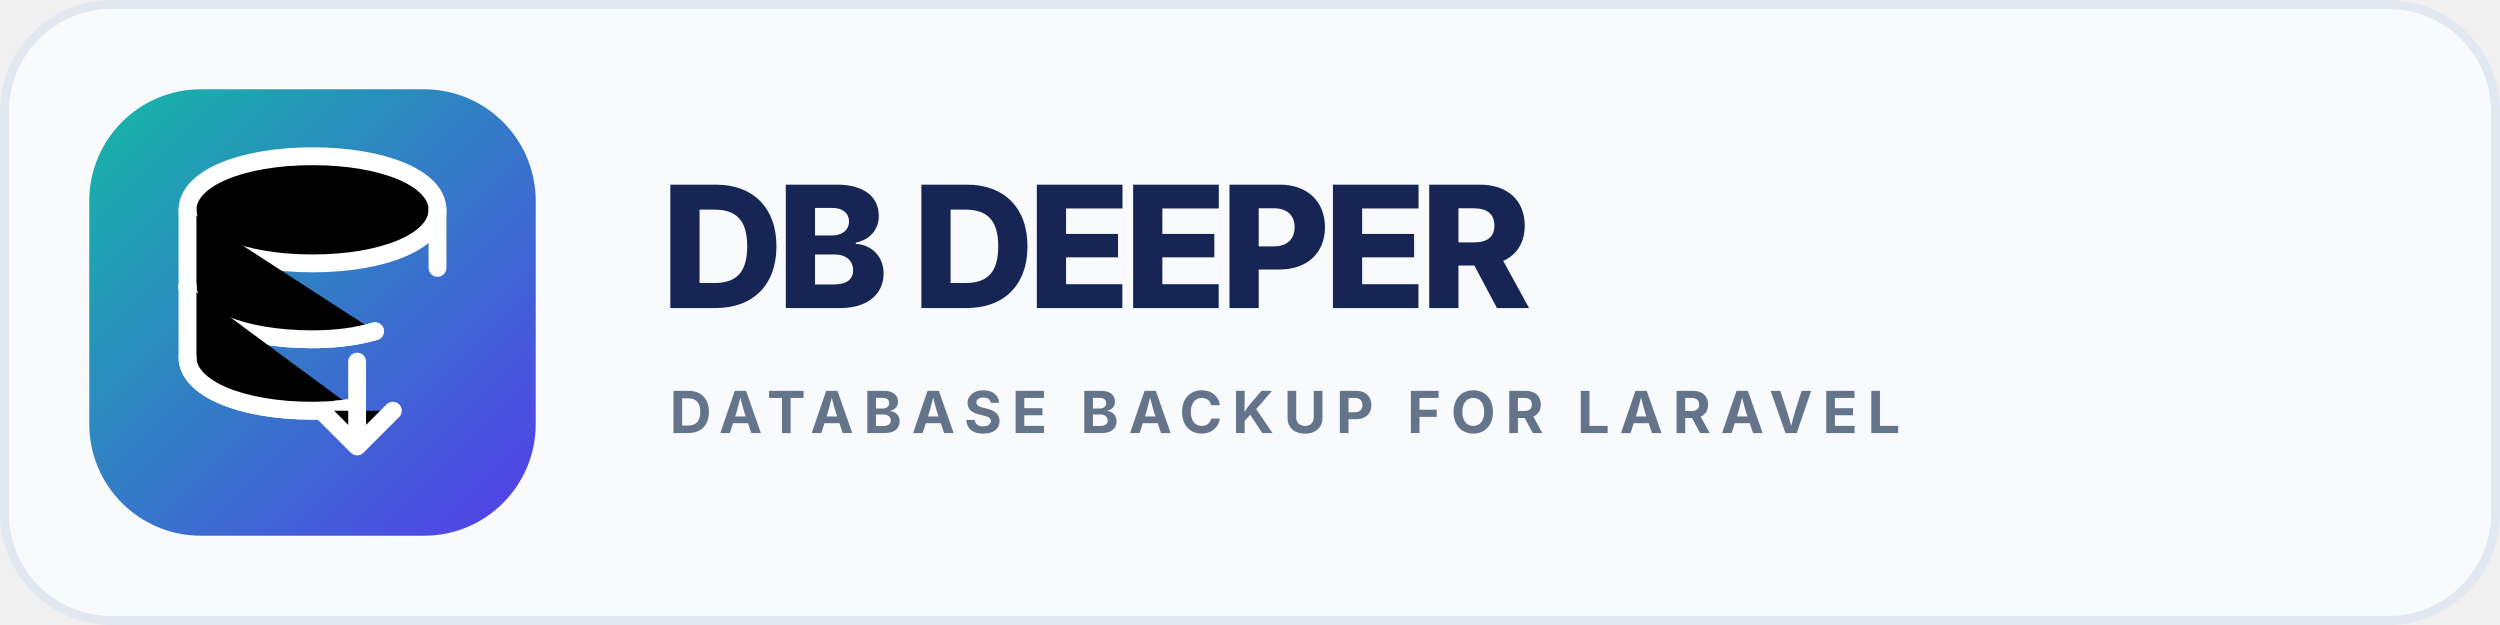
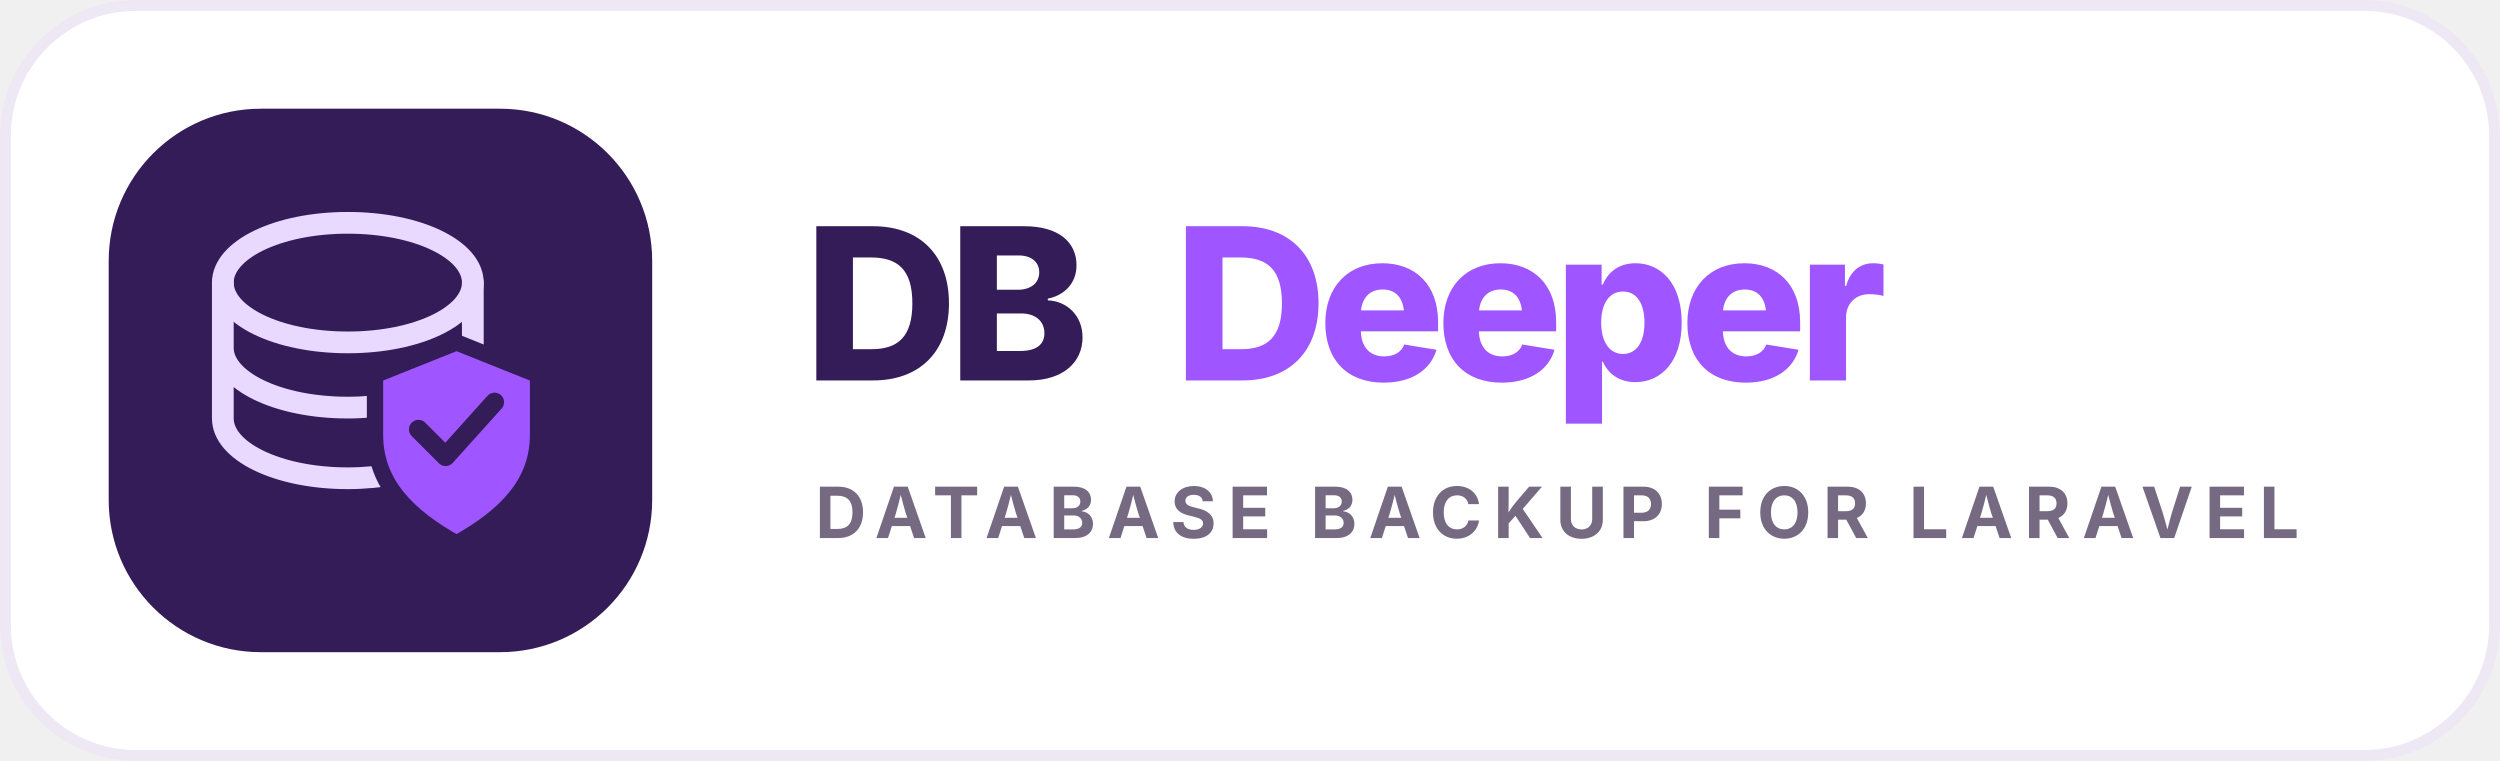
- <svg xmlns="http://www.w3.org/2000/svg" viewBox="0 0 560 140" role="img" aria-labelledby="title description">
-   <defs>
-     <linearGradient id="mark" x1="20" y1="20" x2="112" y2="112" gradientUnits="userSpaceOnUse">
-       <stop stop-color="#14B8A6" />
-       <stop offset="1" stop-color="#4F46E5" />
-     </linearGradient>
-   </defs>
-   <rect x="1" y="1" width="558" height="138" rx="24" fill="#F8FAFC" stroke="#E2E8F0" stroke-width="2" />
-   <rect x="20" y="20" width="100" height="100" rx="25" fill="url(#mark)" />
-   <path d="M42 47c0-7 12-12 28-12s28 5 28 12-12 12-28 12-28-5-28-12Z" stroke="#fff" stroke-width="4" />
-   <path d="M42 47v17c0 7 12 12 28 12 5 0 10-.6 14-1.8M98 47v13" stroke="#fff" stroke-width="4" stroke-linecap="round" />
-   <path d="M42 64c0 7 12 12 28 12 5 0 10-.6 14-1.8" stroke="#fff" stroke-width="4" stroke-linecap="round" />
-   <path d="M42 64v16c0 7 12 12 28 12 3 0 6-.2 9-.7" stroke="#fff" stroke-width="4" stroke-linecap="round" />
-   <path d="M42 80c0 7 12 12 28 12 3 0 6-.2 9-.7" stroke="#fff" stroke-width="4" stroke-linecap="round" />
-   <path d="m72 92 8 8 8-8M80 81v18" stroke="#fff" stroke-width="4" stroke-linecap="round" stroke-linejoin="round" />
-   <text x="148" y="69" fill="#172554" font-family="Inter, ui-sans-serif, system-ui, -apple-system, BlinkMacSystemFont, 'Segoe UI', sans-serif" font-size="38" font-weight="800" letter-spacing="-1.6">DB DEEPER</text>
-   <text x="150" y="97" fill="#64748B" font-family="Inter, ui-sans-serif, system-ui, -apple-system, BlinkMacSystemFont, 'Segoe UI', sans-serif" font-size="13" font-weight="700" letter-spacing="2.2">DATABASE BACKUP FOR LARAVEL</text>
+ <svg xmlns="http://www.w3.org/2000/svg" viewBox="0 0 460 140" role="img" aria-labelledby="title description">
+   <rect x="1" y="1" width="458" height="138" rx="24" fill="#FFFFFF" stroke="#EEE8F5" stroke-width="2" />
+   <rect x="20" y="20" width="100" height="100" rx="28" fill="#331C58" />
+   <g transform="translate(5 10)">
+     <path d="M36 42c0-6 10-11 23-11s23 5 23 11-10 11-23 11-23-5-23-11Z" fill="none" stroke="#E9D8FF" stroke-width="4" />
+     <path d="M36 42v25c0 6 10 11 23 11 3 0 6-.3 9-.8M82 42v13M36 54c0 6 10 11 23 11 3 0 6-.3 9-.8" fill="none" stroke="#E9D8FF" stroke-width="4" stroke-linecap="round" />
+     <path d="M79 53 94 59v11c0 9-6 15-15 20-9-5-15-11-15-20V59l15-6Z" fill="#9F55FF" stroke="#331C58" stroke-width="3" stroke-linejoin="round" />
+     <path d="m72 69 5 5 9-10" fill="none" stroke="#331C58" stroke-width="3.5" stroke-linecap="round" stroke-linejoin="round" />
+   </g>
+   <text x="148" y="70" fill="#331C58" font-family="Inter, ui-sans-serif, system-ui, -apple-system, BlinkMacSystemFont, 'Segoe UI', sans-serif" font-size="39" font-weight="800" letter-spacing="-1.7">DB</text>
+   <text x="216" y="70" fill="#9F55FF" font-family="Inter, ui-sans-serif, system-ui, -apple-system, BlinkMacSystemFont, 'Segoe UI', sans-serif" font-size="39" font-weight="800" letter-spacing="-1.7">Deeper</text>
+   <text x="150" y="99" fill="#756A82" font-family="Inter, ui-sans-serif, system-ui, -apple-system, BlinkMacSystemFont, 'Segoe UI', sans-serif" font-size="13" font-weight="700" letter-spacing="2.1">DATABASE BACKUP FOR LARAVEL</text>
</svg>
